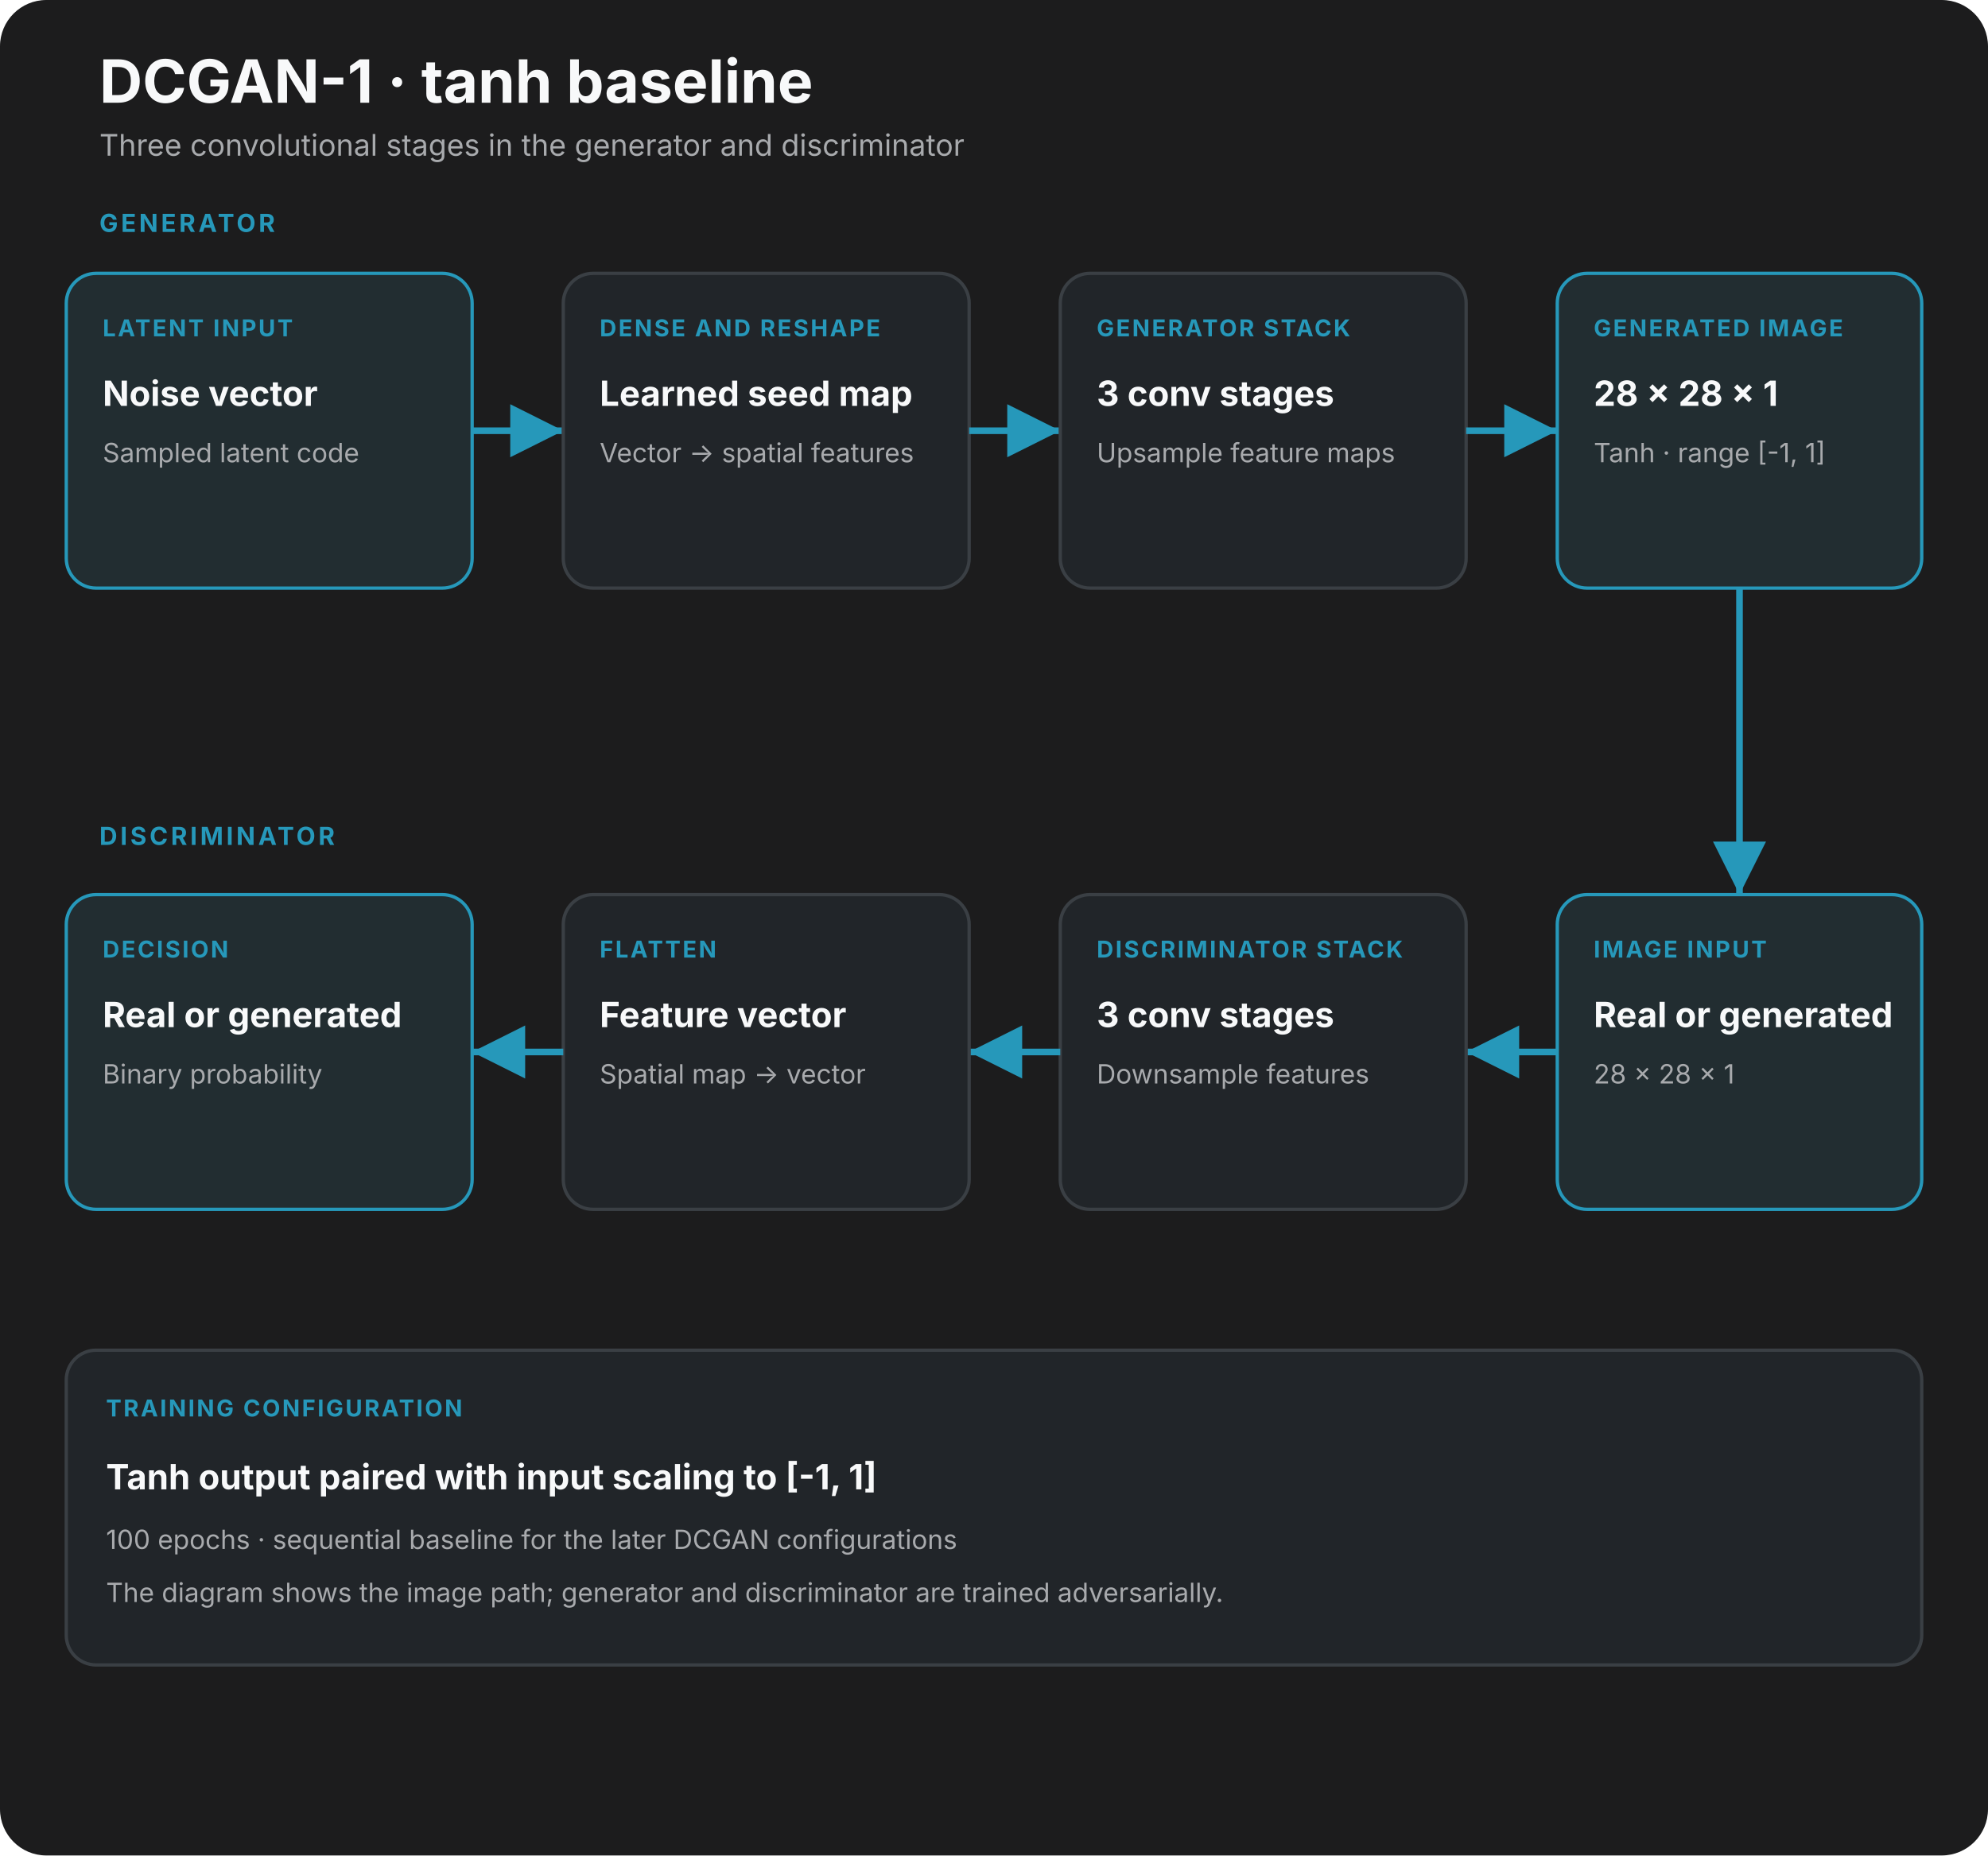
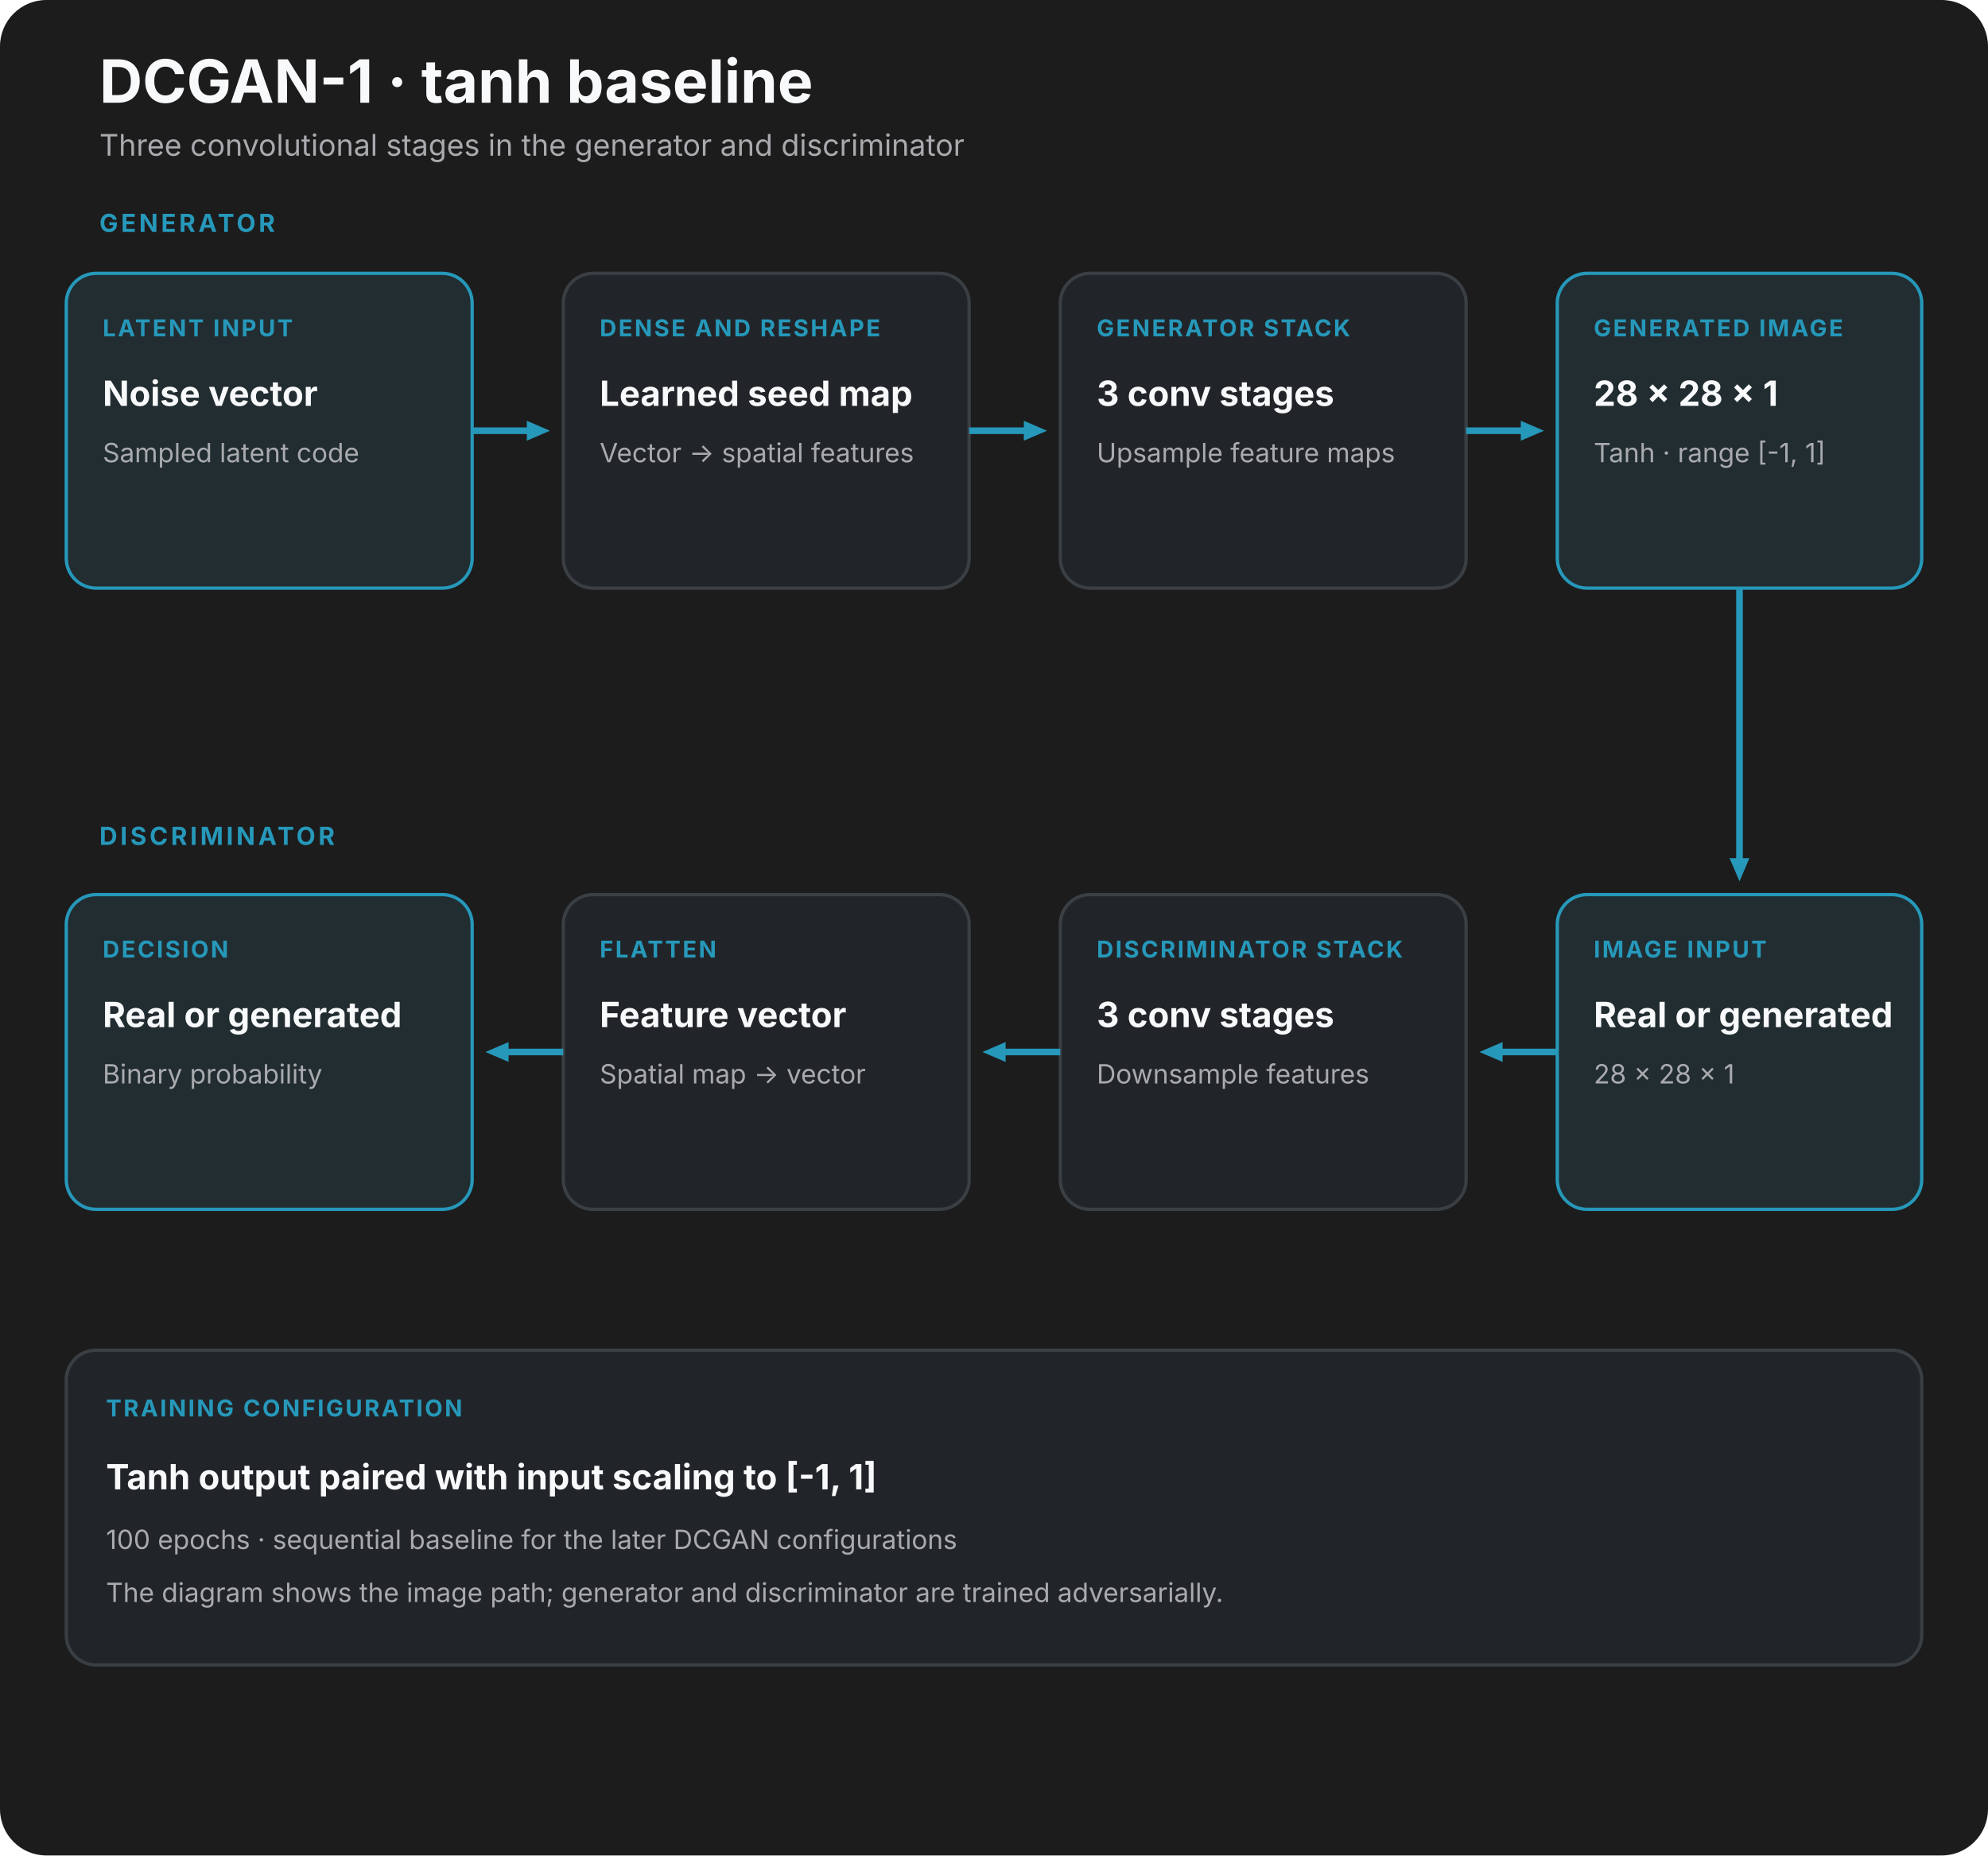
<svg xmlns="http://www.w3.org/2000/svg" viewBox="0 0 1200 1120" role="img" aria-labelledby="dcgan1-title dcgan1-desc">
  <defs>
-     <marker id="dcgan1-arrow" markerWidth="11" markerHeight="11" refX="8" refY="4" orient="auto">
-       <path d="M0 0 8 4 0 8Z" fill="#2698ba" />
+     <marker id="dcgan1-arrow" markerWidth="16" markerHeight="12" refX="2" refY="6" orient="auto" markerUnits="userSpaceOnUse">
+       <path d="M0 0 14 6 0 12Z" fill="#2698ba" stroke="none" />
    </marker>
-     <style>.h{fill:#f8f9fa;font:700 36px Inter,-apple-system,BlinkMacSystemFont,"Segoe UI",sans-serif}.s{fill:#a8aaad;font:400 18px Inter,-apple-system,BlinkMacSystemFont,"Segoe UI",sans-serif}.r{fill:#2698ba;font:700 15px Inter,-apple-system,BlinkMacSystemFont,"Segoe UI",sans-serif;letter-spacing:1.8px}.k{fill:#2698ba;font:700 14px Inter,-apple-system,BlinkMacSystemFont,"Segoe UI",sans-serif;letter-spacing:1.2px}.n{fill:#f8f9fa;font:700 21px Inter,-apple-system,BlinkMacSystemFont,"Segoe UI",sans-serif}.d{fill:#a8aaad;font:400 16px Inter,-apple-system,BlinkMacSystemFont,"Segoe UI",sans-serif}.c{fill:#212529;stroke:#3a3f44;stroke-width:2}.z{fill:#222d31;stroke:#2698ba;stroke-width:2}.a{fill:none;stroke:#2698ba;stroke-width:4;marker-end:url(#dcgan1-arrow)}</style>
+     <style>.h{fill:#f8f9fa;font:700 36px Inter,-apple-system,BlinkMacSystemFont,"Segoe UI",sans-serif}.s{fill:#a8aaad;font:400 18px Inter,-apple-system,BlinkMacSystemFont,"Segoe UI",sans-serif}.r{fill:#2698ba;font:700 15px Inter,-apple-system,BlinkMacSystemFont,"Segoe UI",sans-serif;letter-spacing:1.8px}.k{fill:#2698ba;font:700 14px Inter,-apple-system,BlinkMacSystemFont,"Segoe UI",sans-serif;letter-spacing:1.2px}.n{fill:#f8f9fa;font:700 21px Inter,-apple-system,BlinkMacSystemFont,"Segoe UI",sans-serif}.d{fill:#a8aaad;font:400 16px Inter,-apple-system,BlinkMacSystemFont,"Segoe UI",sans-serif}.c{fill:#212529;stroke:#3a3f44;stroke-width:2}.z{fill:#222d31;stroke:#2698ba;stroke-width:2}.a{fill:none;stroke:#2698ba;stroke-width:4;stroke-linecap: butt; marker-end:url(#dcgan1-arrow)}</style>
  </defs>
  <rect width="1200" height="1120" rx="28" fill="#1c1c1d" />
  <text x="60" y="62" class="h">DCGAN-1 · tanh baseline</text>
  <text x="60" y="94" class="s">Three convolutional stages in the generator and discriminator</text>
  <text x="60" y="140" class="r">GENERATOR</text>
  <g transform="translate(40 165)">
    <rect width="245" height="190" rx="18" class="z" />
    <text x="22" y="38" class="k">LATENT INPUT</text>
    <text x="22" y="80" class="n">Noise vector</text>
    <text x="22" y="114" class="d">Sampled latent code</text>
  </g>
-   <path d="M285 260h55" class="a" />
+   <path d="M285 260h35" class="a" />
  <g transform="translate(340 165)">
    <rect width="245" height="190" rx="18" class="c" />
    <text x="22" y="38" class="k">DENSE AND RESHAPE</text>
    <text x="22" y="80" class="n">Learned seed map</text>
    <text x="22" y="114" class="d">Vector → spatial features</text>
  </g>
-   <path d="M585 260h55" class="a" />
+   <path d="M585 260h35" class="a" />
  <g transform="translate(640 165)">
    <rect width="245" height="190" rx="18" class="c" />
    <text x="22" y="38" class="k">GENERATOR STACK</text>
    <text x="22" y="80" class="n">3 conv stages</text>
    <text x="22" y="114" class="d">Upsample feature maps</text>
  </g>
-   <path d="M885 260h55" class="a" />
+   <path d="M885 260h35" class="a" />
  <g transform="translate(940 165)">
    <rect width="220" height="190" rx="18" class="z" />
    <text x="22" y="38" class="k">GENERATED IMAGE</text>
    <text x="22" y="80" class="n">28 × 28 × 1</text>
    <text x="22" y="114" class="d">Tanh · range [-1, 1]</text>
  </g>
-   <path d="M1050 355v185" class="a" />
+   <path d="M1050 355v165" class="a" />
  <text x="60" y="510" class="r">DISCRIMINATOR</text>
  <g transform="translate(940 540)">
    <rect width="220" height="190" rx="18" class="z" />
    <text x="22" y="38" class="k">IMAGE INPUT</text>
    <text x="22" y="80" class="n">Real or generated</text>
    <text x="22" y="114" class="d">28 × 28 × 1</text>
  </g>
-   <path d="M940 635h-55" class="a" />
+   <path d="M940 635h-35" class="a" />
  <g transform="translate(640 540)">
    <rect width="245" height="190" rx="18" class="c" />
    <text x="22" y="38" class="k">DISCRIMINATOR STACK</text>
    <text x="22" y="80" class="n">3 conv stages</text>
    <text x="22" y="114" class="d">Downsample features</text>
  </g>
-   <path d="M640 635h-55" class="a" />
+   <path d="M640 635h-35" class="a" />
  <g transform="translate(340 540)">
    <rect width="245" height="190" rx="18" class="c" />
    <text x="22" y="38" class="k">FLATTEN</text>
    <text x="22" y="80" class="n">Feature vector</text>
    <text x="22" y="114" class="d">Spatial map → vector</text>
  </g>
-   <path d="M340 635h-55" class="a" />
+   <path d="M340 635h-35" class="a" />
  <g transform="translate(40 540)">
    <rect width="245" height="190" rx="18" class="z" />
    <text x="22" y="38" class="k">DECISION</text>
    <text x="22" y="80" class="n">Real or generated</text>
    <text x="22" y="114" class="d">Binary probability</text>
  </g>
  <g transform="translate(40 815)">
    <rect width="1120" height="190" rx="18" class="c" />
    <text x="24" y="40" class="k">TRAINING CONFIGURATION</text>
    <text x="24" y="84" class="n">Tanh output paired with input scaling to [-1, 1]</text>
    <text x="24" y="120" class="d">100 epochs · sequential baseline for the later DCGAN configurations</text>
    <text x="24" y="152" class="d">The diagram shows the image path; generator and discriminator are trained adversarially.</text>
  </g>
</svg>
